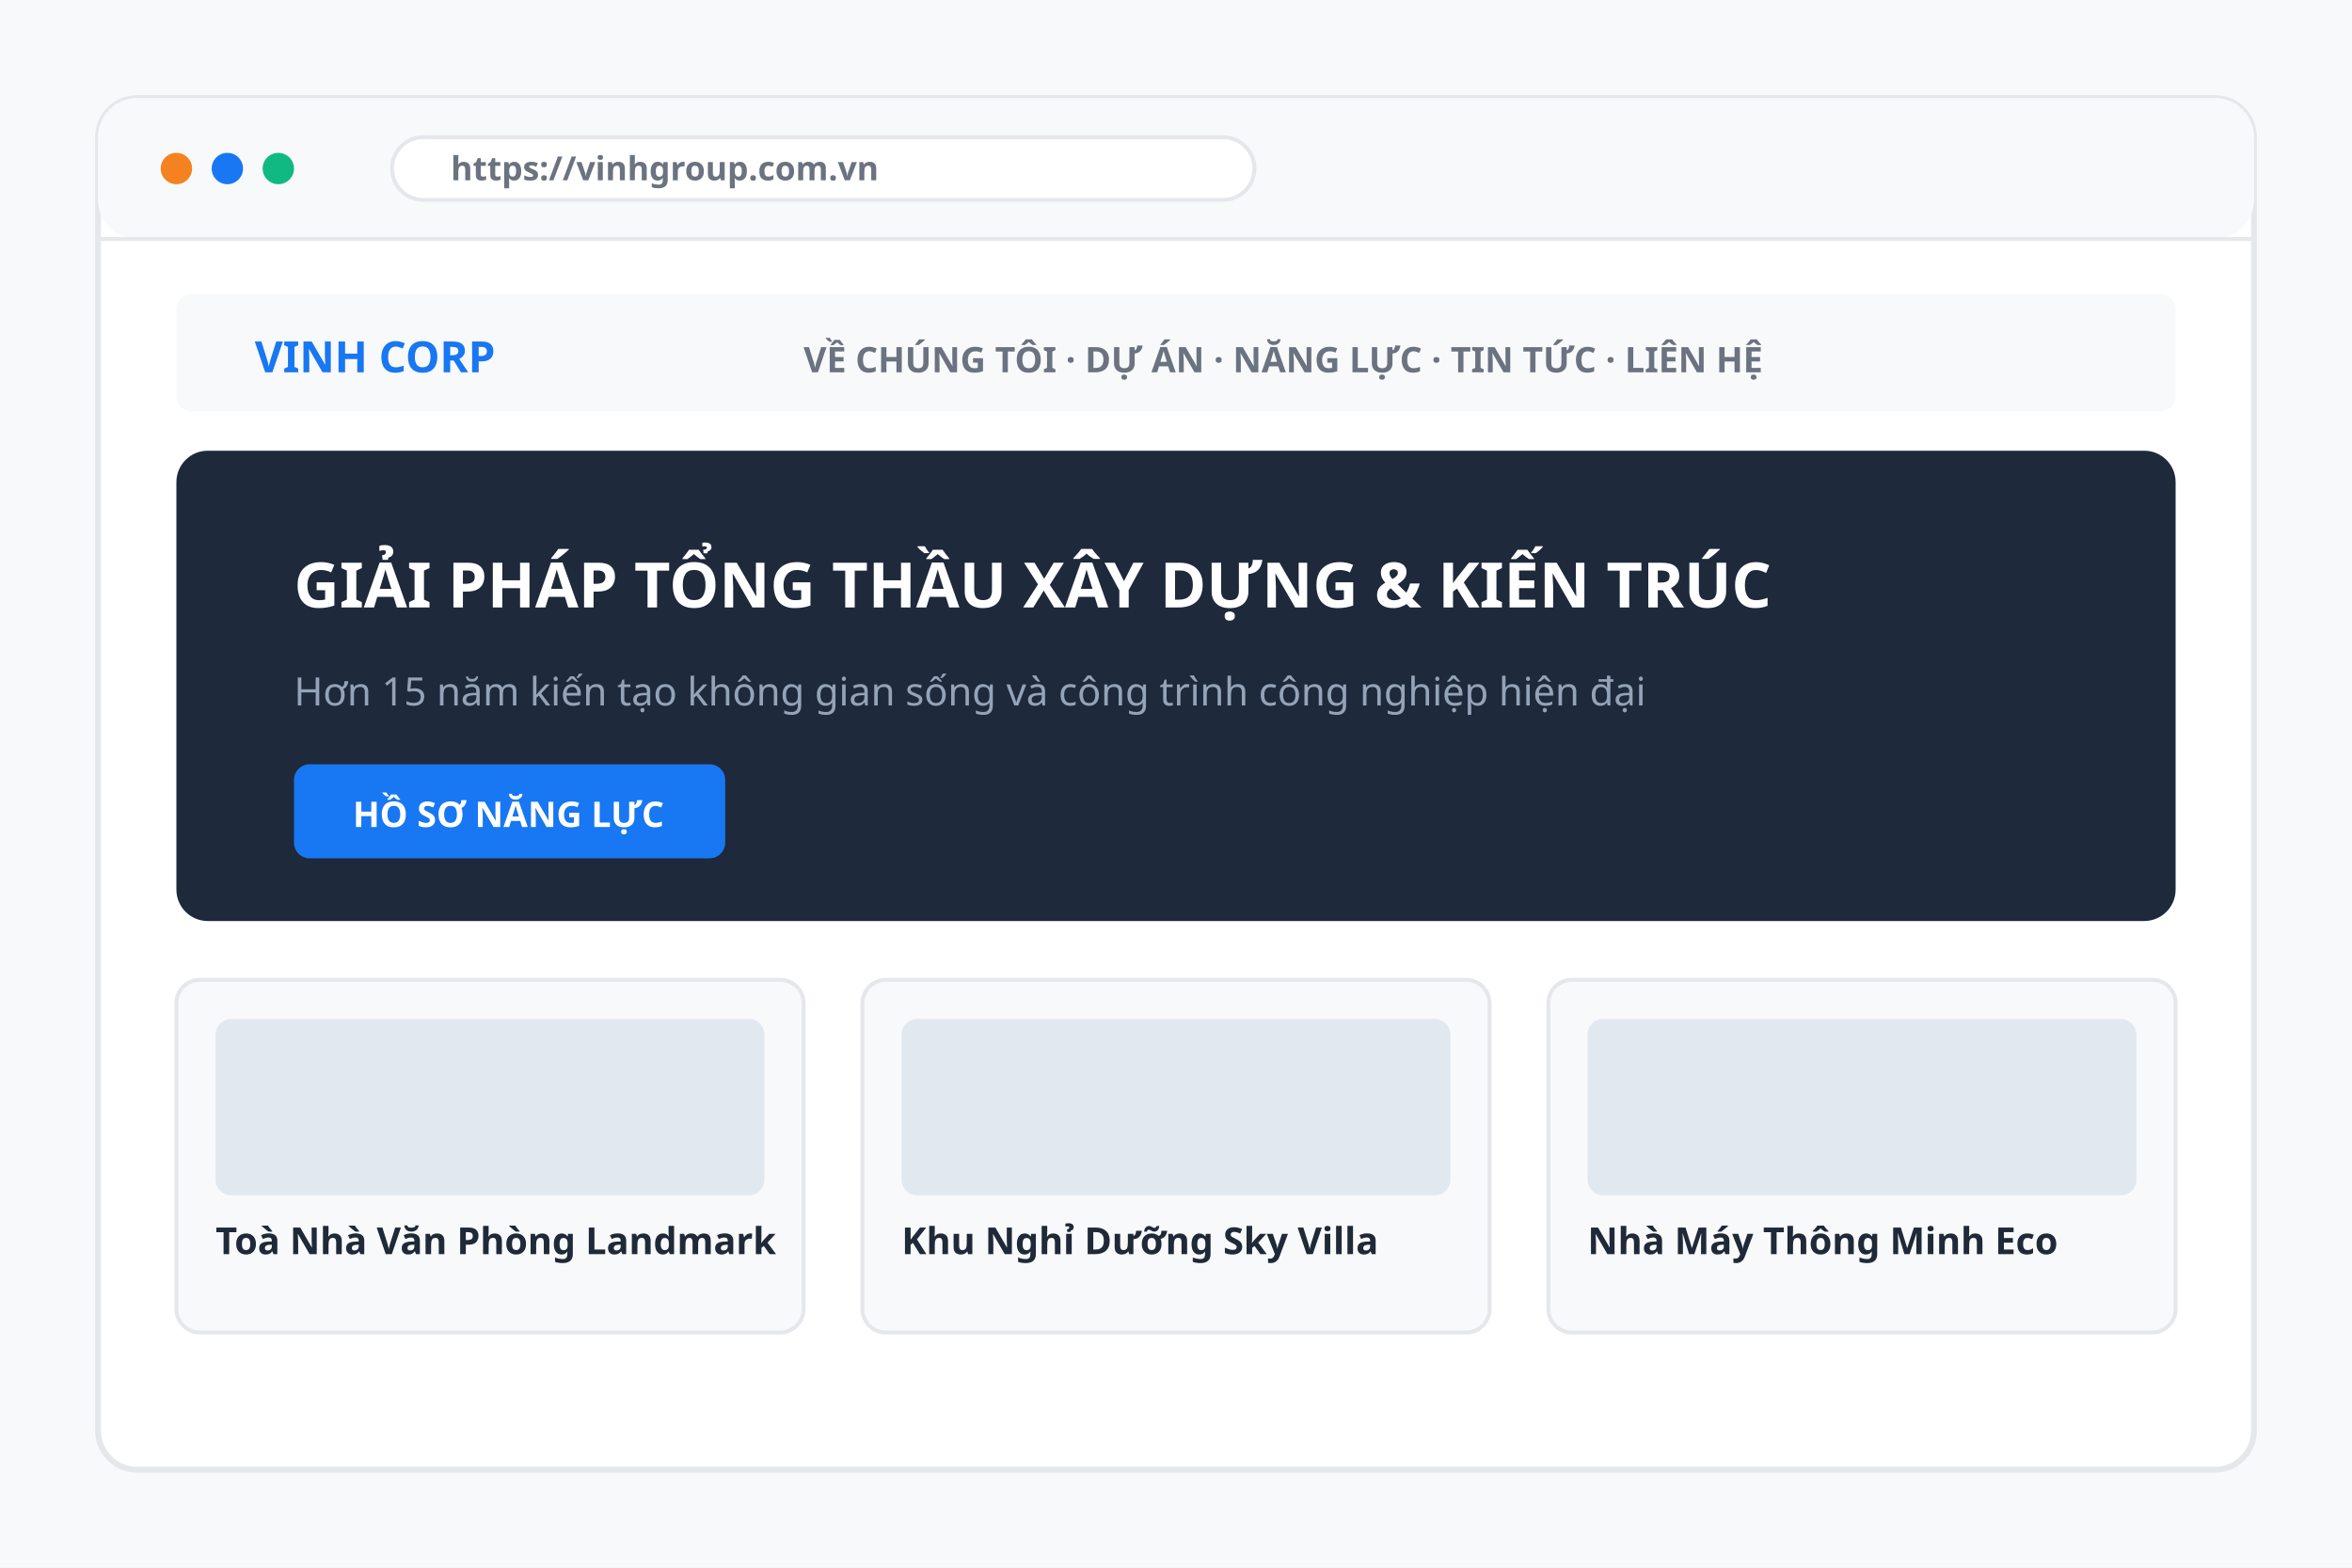
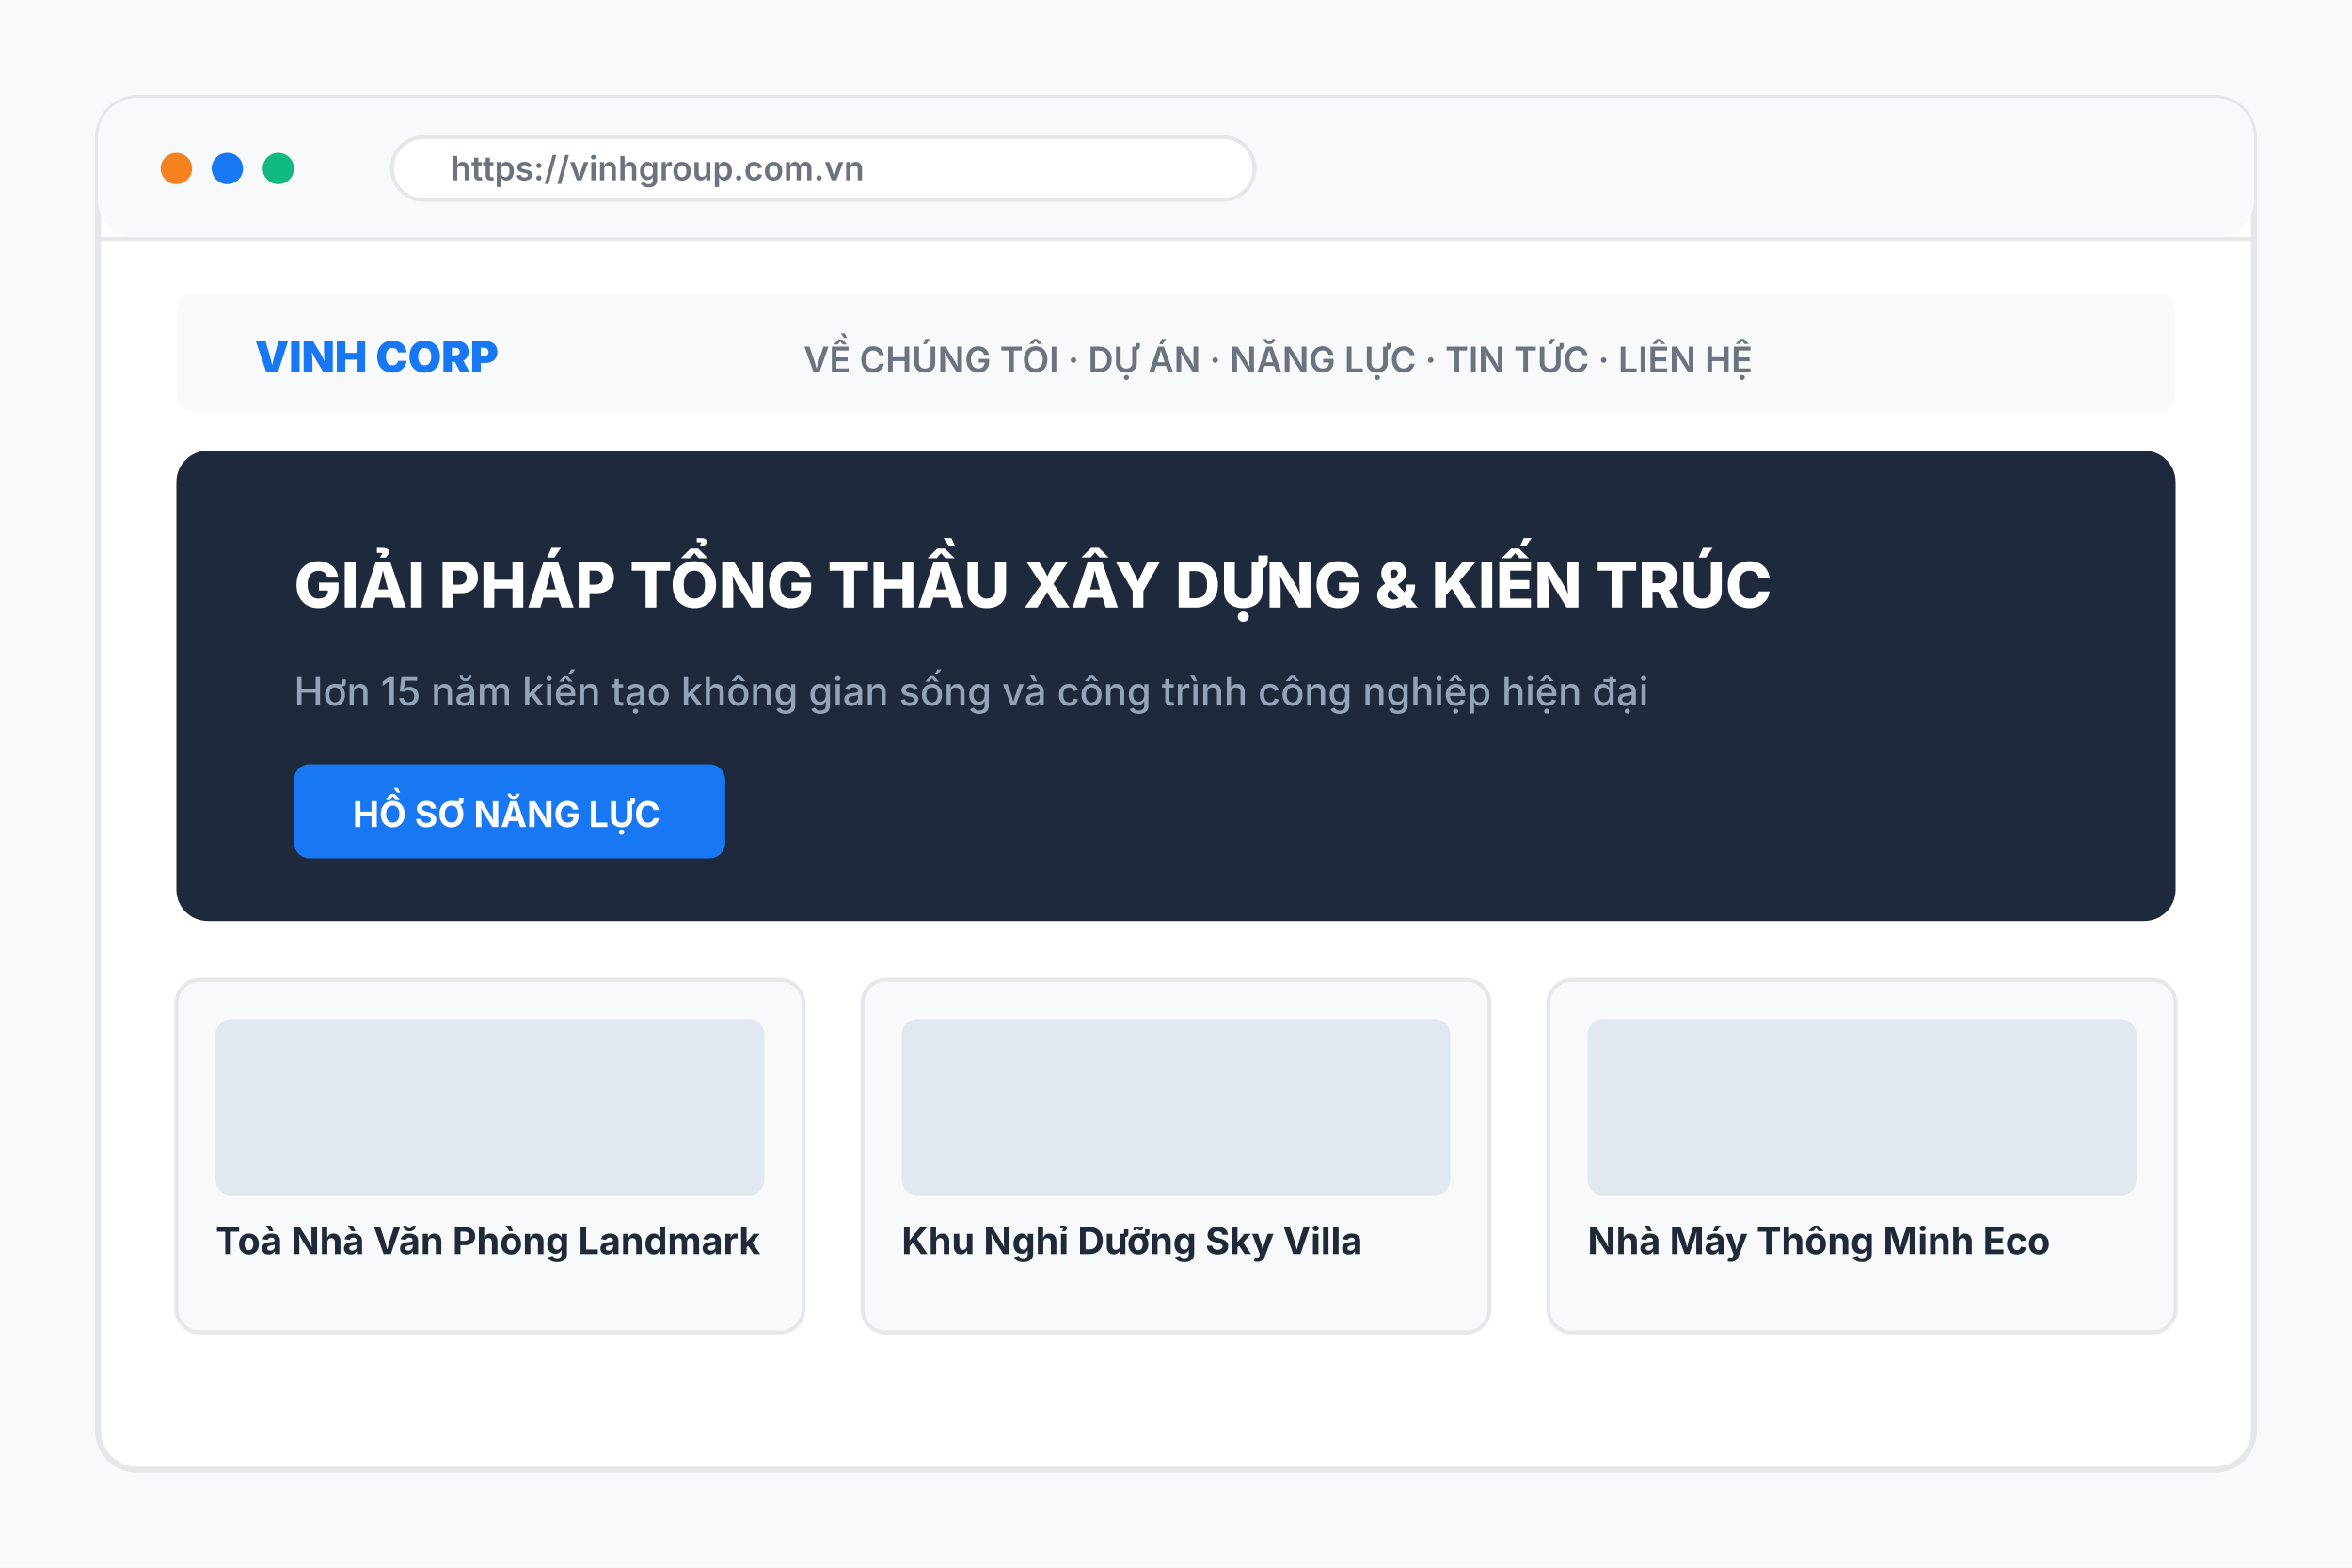
<svg xmlns="http://www.w3.org/2000/svg" viewBox="0 0 600 400" fill="none">
  <rect width="600" height="400" fill="#f8f9fb" />
  <rect x="25" y="25" width="550" height="350" rx="10" fill="#ffffff" stroke="#e5e7eb" stroke-width="1.5" />
  <rect x="25" y="25" width="550" height="36" rx="10" fill="#f8f9fb" />
  <line x1="25" y1="61" x2="575" y2="61" stroke="#e5e7eb" />
  <circle cx="45" cy="43" r="4" fill="#f58220" />
  <circle cx="58" cy="43" r="4" fill="#1877f2" />
  <circle cx="71" cy="43" r="4" fill="#10b981" />
  <rect x="100" y="35" width="220" height="16" rx="8" fill="#ffffff" stroke="#e5e7eb" />
-   <text x="115" y="46" font-family="'Plus Jakarta Sans', sans-serif" font-size="8.5" font-weight="600" fill="#6b7280">https://vinhgroup.com.vn</text>
+   <text x="115" y="46" font-family="'Inter', sans-serif" font-size="8.5" font-weight="600" fill="#6b7280">https://vinhgroup.com.vn</text>
  <g transform="translate(45, 75)">
    <rect width="510" height="30" rx="4" fill="#f8f9fb" />
-     <text x="20" y="20" font-family="'Plus Jakarta Sans', sans-serif" font-size="11" font-weight="900" fill="#1877f2">VINH CORP</text>
-     <text x="160" y="20" font-family="'Plus Jakarta Sans', sans-serif" font-size="9" font-weight="600" fill="#6b7280">VỀ CHÚNG TÔI · DỰ ÁN · NĂNG LỰC · TIN TỨC · LIÊN HỆ</text>
+     <text x="20" y="20" font-family="'Inter', sans-serif" font-size="11" font-weight="900" fill="#1877f2">VINH CORP</text>
+     <text x="160" y="20" font-family="'Inter', sans-serif" font-size="9" font-weight="600" fill="#6b7280">VỀ CHÚNG TÔI · DỰ ÁN · NĂNG LỰC · TIN TỨC · LIÊN HỆ</text>
    <rect y="40" width="510" height="120" rx="8" fill="#1e293b" />
-     <text x="30" y="80" font-family="'Plus Jakarta Sans', sans-serif" font-size="16" font-weight="800" fill="#ffffff">GIẢI PHÁP TỔNG THẦU XÂY DỰNG &amp; KIẾN TRÚC</text>
-     <text x="30" y="105" font-family="'Plus Jakarta Sans', sans-serif" font-size="10" font-weight="500" fill="#94a3b8">Hơn 15 năm kiến tạo không gian sống và công trình công nghiệp hiện đại</text>
+     <text x="30" y="80" font-family="'Inter', sans-serif" font-size="16" font-weight="800" fill="#ffffff">GIẢI PHÁP TỔNG THẦU XÂY DỰNG &amp; KIẾN TRÚC</text>
+     <text x="30" y="105" font-family="'Inter', sans-serif" font-size="10" font-weight="500" fill="#94a3b8">Hơn 15 năm kiến tạo không gian sống và công trình công nghiệp hiện đại</text>
    <rect x="30" y="120" width="110" height="24" rx="4" fill="#1877f2" />
-     <text x="45" y="136" font-family="'Plus Jakarta Sans', sans-serif" font-size="9" font-weight="700" fill="#ffffff">HỒ SƠ NĂNG LỰC</text>
+     <text x="45" y="136" font-family="'Inter', sans-serif" font-size="9" font-weight="700" fill="#ffffff">HỒ SƠ NĂNG LỰC</text>
    <g transform="translate(0, 175)">
      <rect x="0" y="0" width="160" height="90" rx="6" fill="#f8f9fb" stroke="#e5e7eb" />
      <rect x="10" y="10" width="140" height="45" rx="4" fill="#e2e8f0" />
-       <text x="10" y="70" font-family="'Plus Jakarta Sans', sans-serif" font-size="9.5" font-weight="700" fill="#1f2937">Toà Nhà Văn Phòng Landmark</text>
+       <text x="10" y="70" font-family="'Inter', sans-serif" font-size="9.5" font-weight="700" fill="#1f2937">Toà Nhà Văn Phòng Landmark</text>
      <rect x="175" y="0" width="160" height="90" rx="6" fill="#f8f9fb" stroke="#e5e7eb" />
      <rect x="185" y="10" width="140" height="45" rx="4" fill="#e2e8f0" />
-       <text x="185" y="70" font-family="'Plus Jakarta Sans', sans-serif" font-size="9.5" font-weight="700" fill="#1f2937">Khu Nghỉ Dưỡng Sky Villa</text>
+       <text x="185" y="70" font-family="'Inter', sans-serif" font-size="9.5" font-weight="700" fill="#1f2937">Khu Nghỉ Dưỡng Sky Villa</text>
      <rect x="350" y="0" width="160" height="90" rx="6" fill="#f8f9fb" stroke="#e5e7eb" />
      <rect x="360" y="10" width="140" height="45" rx="4" fill="#e2e8f0" />
-       <text x="360" y="70" font-family="'Plus Jakarta Sans', sans-serif" font-size="9.5" font-weight="700" fill="#1f2937">Nhà Máy Thông Minh Eco</text>
+       <text x="360" y="70" font-family="'Inter', sans-serif" font-size="9.5" font-weight="700" fill="#1f2937">Nhà Máy Thông Minh Eco</text>
    </g>
  </g>
</svg>
